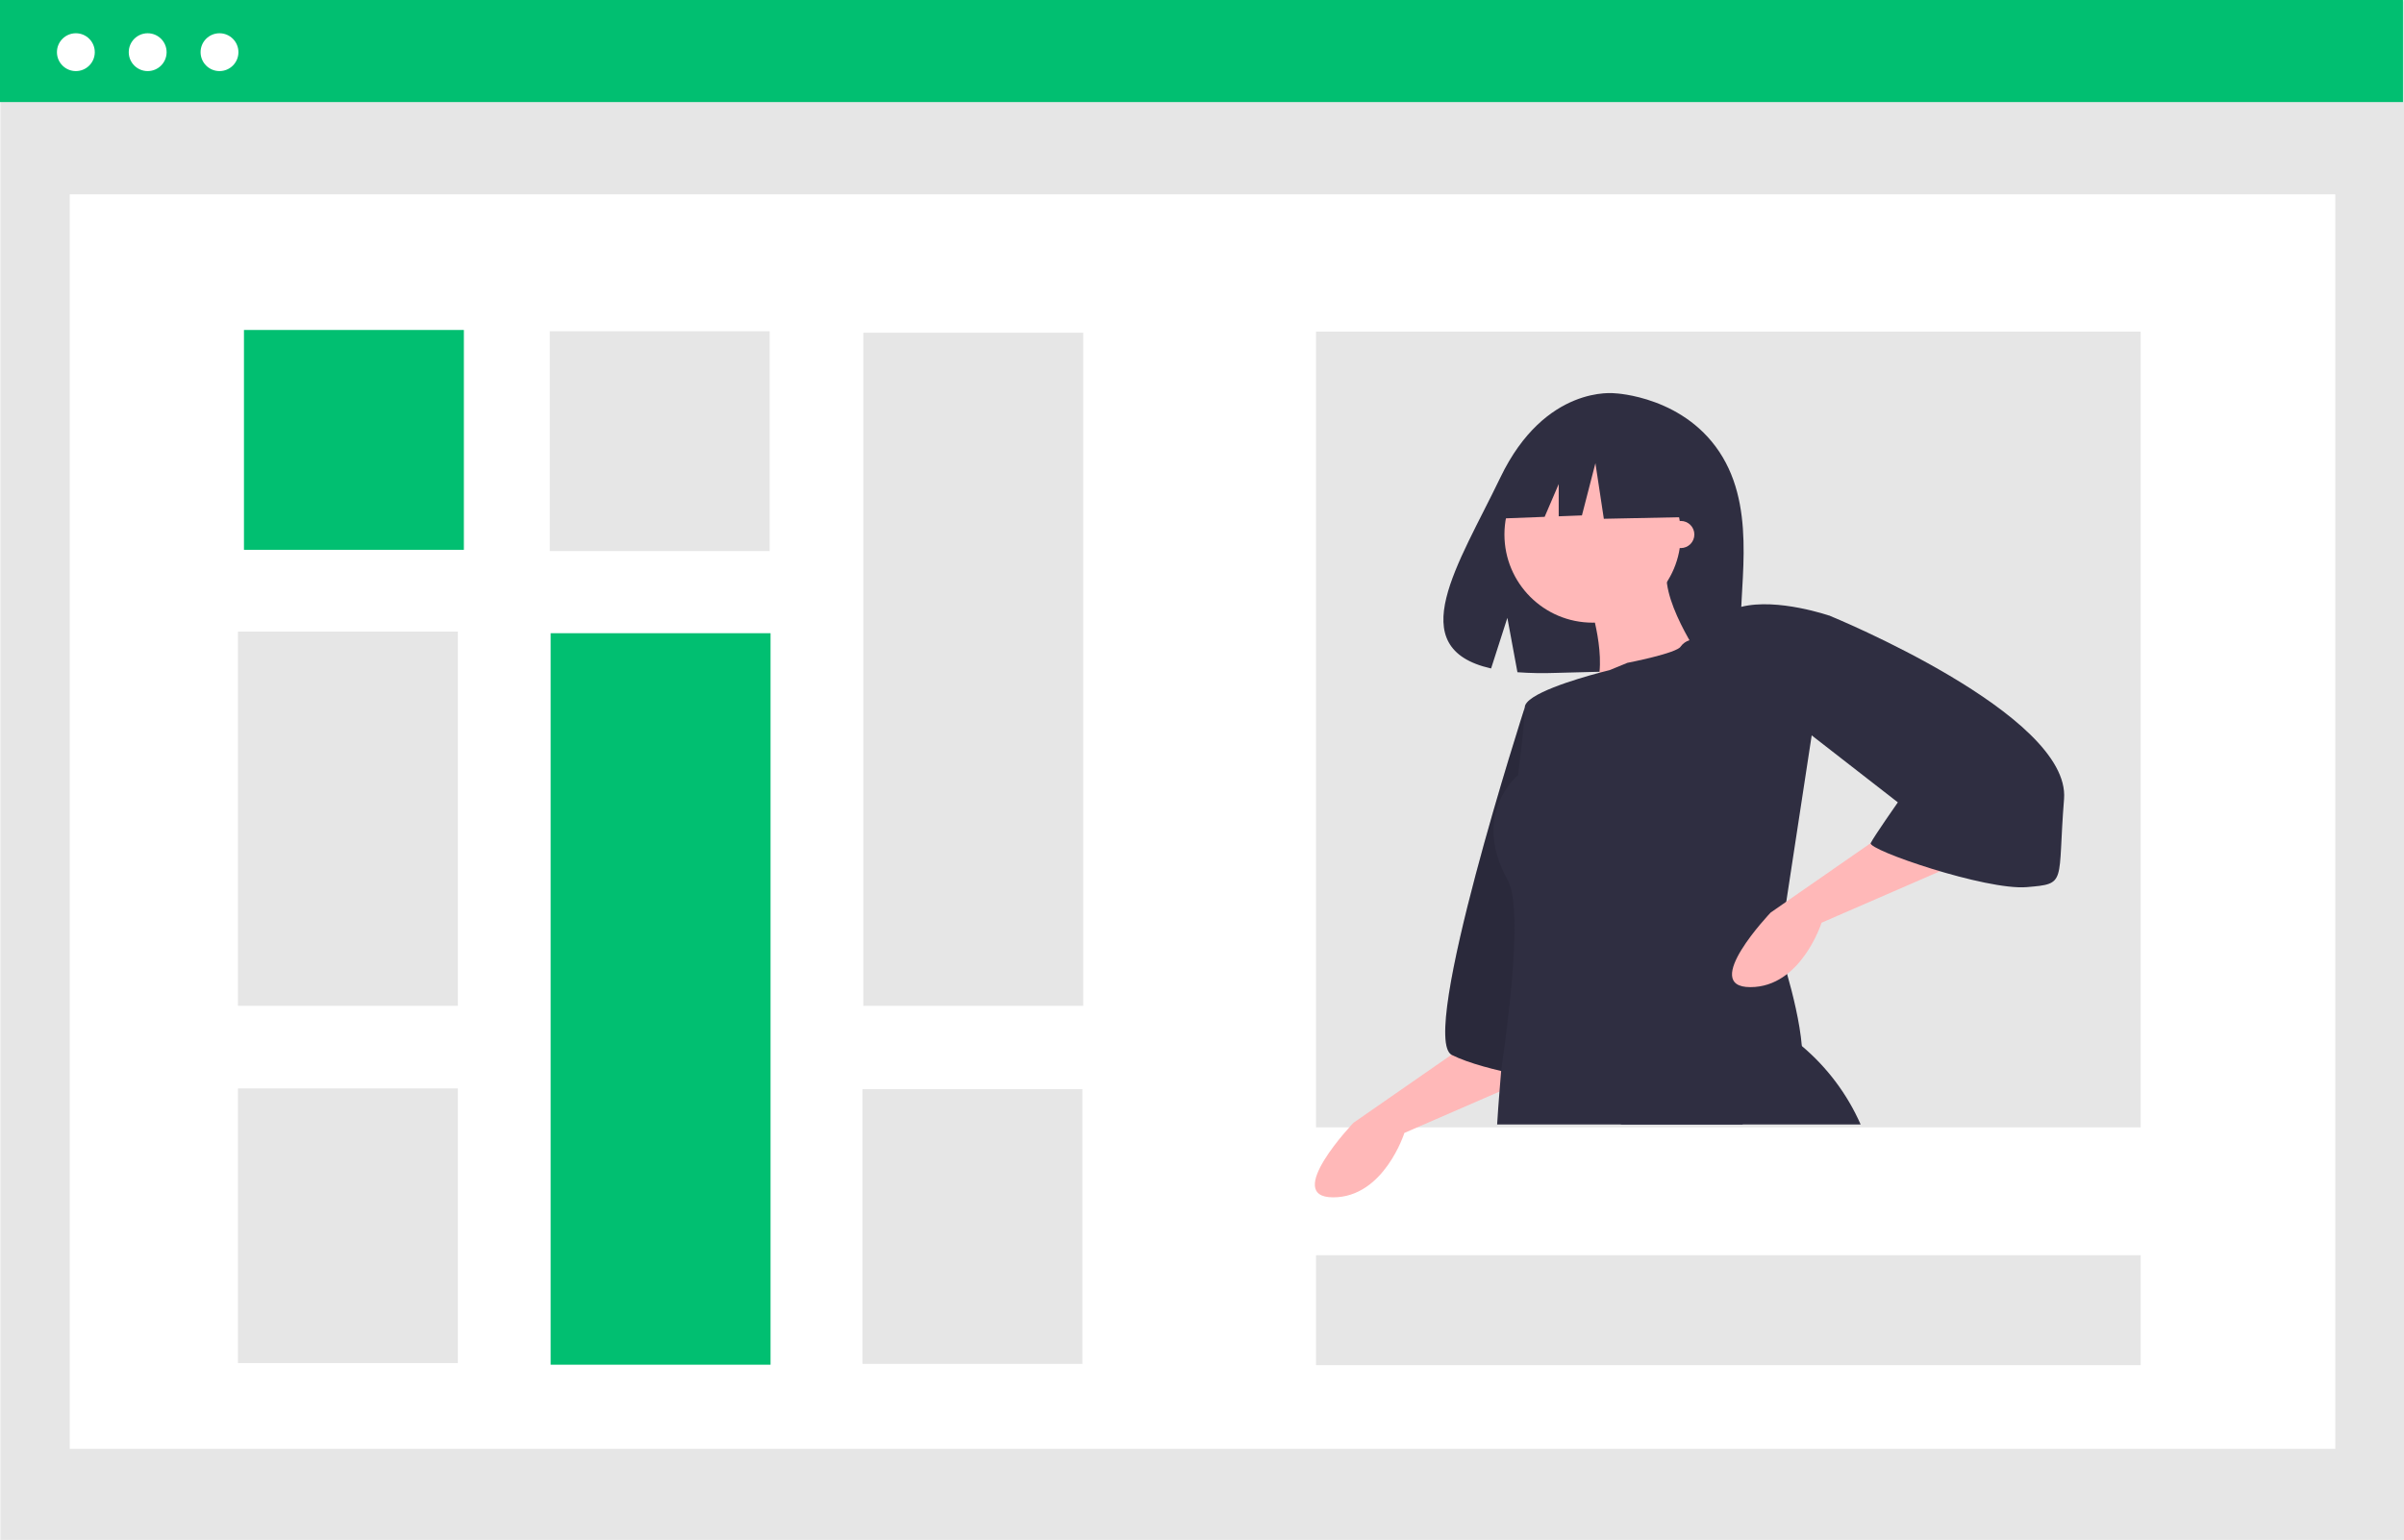
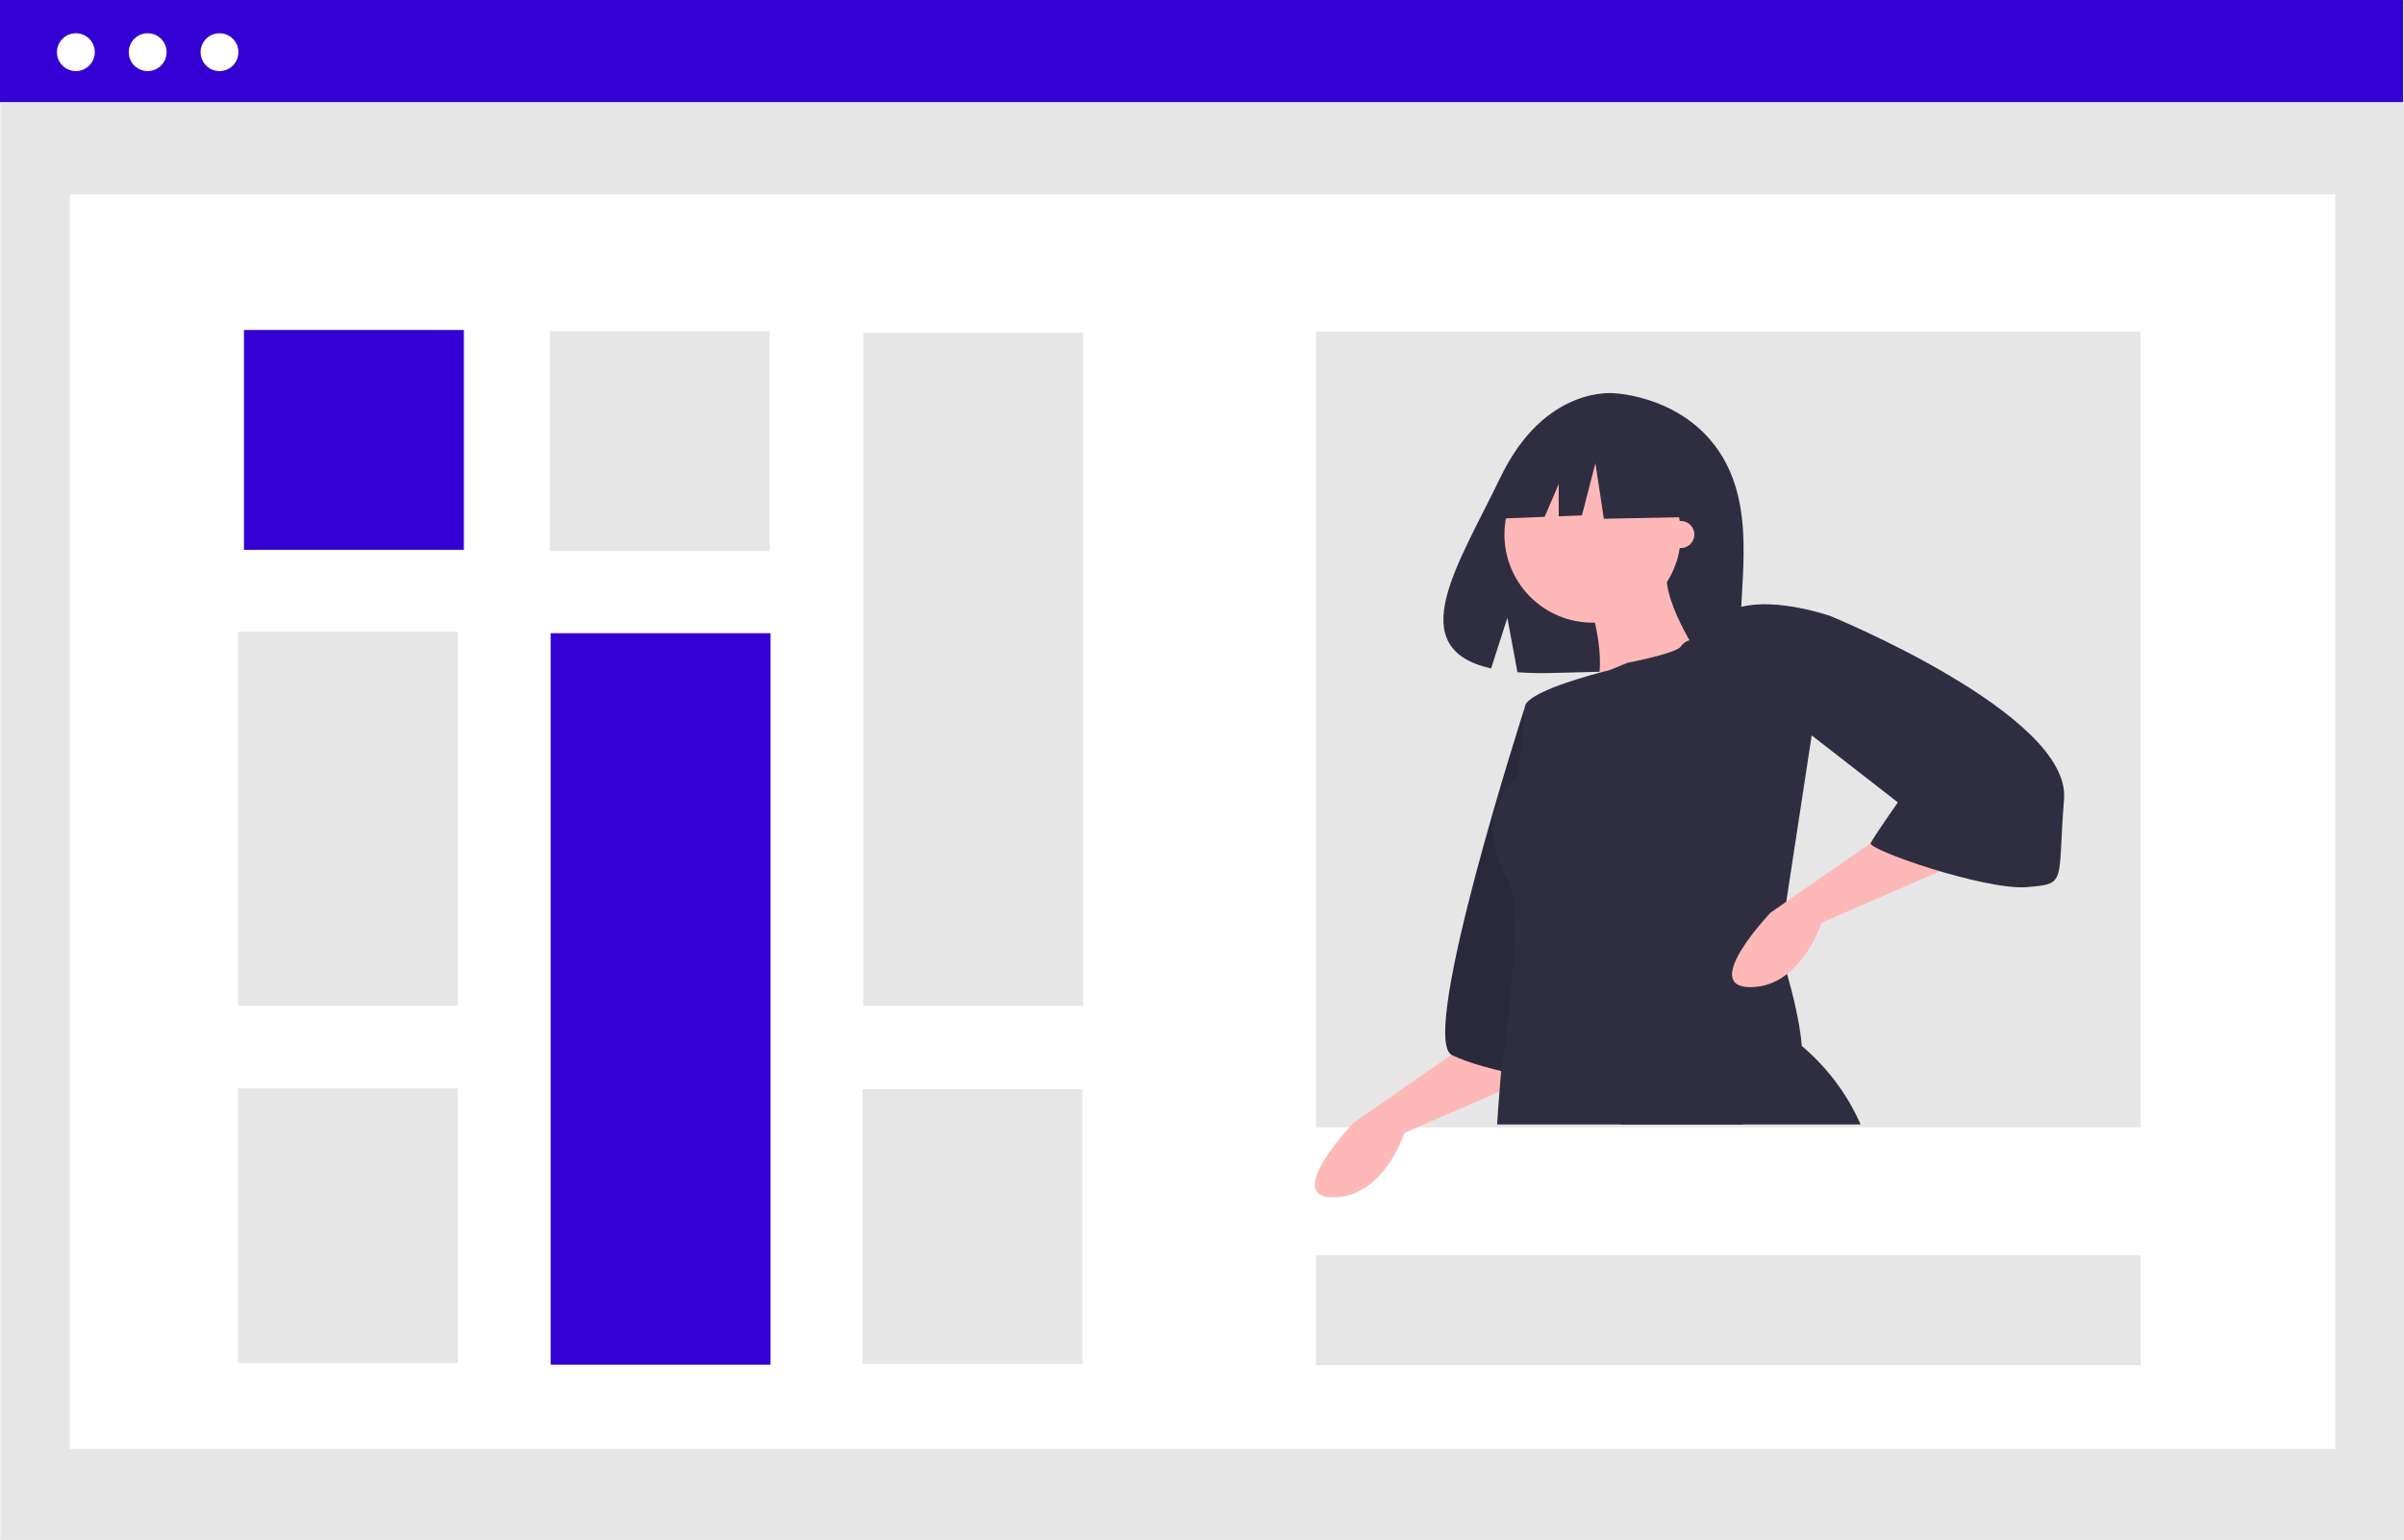
<svg xmlns="http://www.w3.org/2000/svg" id="b26bef22-1f65-4f25-beb8-c3985f2c0abb" data-name="Layer 1" width="856.363" height="548.704" viewBox="0 0 856.363 548.704">
  <rect id="aea5e876-5b18-4677-ac52-565f186c2754" data-name="Rectangle 1" x="0.366" y="0.485" width="855.997" height="548.219" fill="#e6e6e6" />
  <rect id="aeed2be9-3178-4cee-b478-9db2d7f97a20" data-name="Rectangle 2" x="24.843" y="69.246" width="807.043" height="447.026" fill="#fff" />
-   <rect id="b3ae8885-9a9e-4403-9d49-07bff8102aa7" data-name="Rectangle 9" width="855.997" height="36.366" fill="#01bf71" />
+   <rect id="b3ae8885-9a9e-4403-9d49-07bff8102aa7" data-name="Rectangle 9" width="855.997" height="36.366" fill="#3500d3" />
  <rect id="b27f3643-394f-4790-b443-091b1b383c54" data-name="Rectangle 10" x="468.794" y="118.164" width="293.762" height="283.55" fill="#e6e6e6" />
  <circle id="e395ce2b-339a-464a-b2a8-2798fb0dfcd4" data-name="Ellipse 12" cx="27.024" cy="18.592" r="6.74" fill="#fff" />
  <circle id="ba9fbbde-097d-4714-9aa4-a15d83836bc3" data-name="Ellipse 13" cx="52.608" cy="18.592" r="6.74" fill="#fff" />
  <circle id="ab9aef1c-a9cb-4a01-bb5b-9a91a857f5fb" data-name="Ellipse 14" cx="78.192" cy="18.592" r="6.74" fill="#fff" />
-   <rect id="e493c728-f703-42a2-881c-386585883b73" data-name="Rectangle 13" x="86.904" y="117.581" width="78.336" height="78.336" fill="#01bf71" />
+   <rect id="e493c728-f703-42a2-881c-386585883b73" data-name="Rectangle 13" x="86.904" y="117.581" width="78.336" height="78.336" fill="#3500d3" />
  <rect id="fef75a5d-72e7-4f52-be39-ca98924ebad3" data-name="Rectangle 14" x="195.841" y="118.03" width="78.336" height="78.336" fill="#e6e6e6" />
-   <rect id="b42a9be3-8096-4c9f-95c4-e18278a3579e" data-name="Rectangle 15" x="196.152" y="225.635" width="78.336" height="260.658" fill="#01bf71" />
+   <rect id="b42a9be3-8096-4c9f-95c4-e18278a3579e" data-name="Rectangle 15" x="196.152" y="225.635" width="78.336" height="260.658" fill="#3500d3" />
  <rect id="e3bd9f8a-f01d-48ae-a6f1-3d5ac6753111" data-name="Rectangle 16" x="84.767" y="225.054" width="78.336" height="133.362" fill="#e6e6e6" />
  <path id="b03a159e-94f4-480c-9a5d-9f23eb0385fc" data-name="Path 4" d="M785.508,338.6c-12.9-21.792-38.412-22.807-38.412-22.807s-24.863-3.179-40.813,30.009c-14.866,30.935-35.384,60.8-3.3,68.044l5.795-18.036,3.589,19.378a125.538,125.538,0,0,0,13.726.235c34.356-1.109,67.074.325,66.021-12C790.709,387.031,797.917,359.567,785.508,338.6Z" transform="translate(-171.8185 -175.648)" fill="#2f2e41" />
  <path id="edc5401e-f5b9-4166-9a45-6d9296a0e0c2" data-name="Path 5" d="M697.465,545.527l-43.494,30.2s-25.372,26.58-7.249,26.58,25.372-22.955,25.372-22.955l55.576-24.163Z" transform="translate(-171.8185 -175.648)" fill="#ffb8b8" />
  <path id="a1145783-9ad9-4920-9c36-7da703d314d6" data-name="Path 6" d="M714.982,427.731s-38.057,117.8-25.976,123.838,38.661,9.665,38.661,9.665Z" transform="translate(-171.8185 -175.648)" fill="#2f2e41" />
  <path id="a69c490e-693f-4e62-8a32-5b49f335d225" data-name="Path 7" d="M714.982,427.731s-38.057,117.8-25.976,123.838,38.661,9.665,38.661,9.665Z" transform="translate(-171.8185 -175.648)" opacity="0.1" style="isolation:isolate" />
  <path id="e424da1a-71ea-46da-8962-7b7b116f82e2" data-name="Path 8" d="M834.628,576.339h-85.672l60.868-30.808a38.797,38.797,0,0,1,3.854,2.851A77.279,77.279,0,0,1,834.628,576.339Z" transform="translate(-171.8185 -175.648)" fill="#2f2e41" />
  <circle id="e1ba790b-7394-4885-ab4c-2c84c77f3e7f" data-name="Ellipse 1" cx="567.328" cy="190.465" r="31.412" fill="#ffb8b8" />
  <path id="f3be7be2-223c-4c9b-8b5e-90f6ae9f04e0" data-name="Path 9" d="M738.543,392.089s7.249,22.955,0,31.413,39.87-12.082,39.87-12.082-16.914-24.163-12.082-35.037Z" transform="translate(-171.8185 -175.648)" fill="#ffb8b8" />
  <path id="b8fe7dc2-df95-4ac5-a3bc-1c8e36bb8e76" data-name="Path 10" d="M808.131,496.971l-2.537,16.54s1.281,3.757,2.839,9.231c2.03,7.14,4.531,17.2,5.243,25.637.737,8.554-.375,15.44-5.666,15.875-7.587.628-11.538,5.231-15.477,12.082h-87.4c.23-3.769.507-7.684.834-11.707q.272-3.625.6-7.346c.242-2.851,8.8-56.409,2.368-67.935-13.286-23.8,3.625-37.453,3.625-37.453s2.416-18.123,2.416-24.163c0-4.736,18.557-10.209,26.58-12.36.52-.133.979-.266,1.4-.362,1.389-.362,2.223-.568,2.223-.568l6.343-2.6s17.82-3.443,19.029-5.86a6.139,6.139,0,0,1,3.093-2.2c2.549-1.087,5.8-1.861,6.573-2.634a30.801,30.801,0,0,0,2.984-4.06,16.148,16.148,0,0,1,8.892-5.2c12.976-3.274,31.618,3.214,31.618,3.214l-6.524,42.588Z" transform="translate(-171.8185 -175.648)" fill="#2f2e41" />
  <path id="b7b1d332-0442-4c4a-aa9d-2d666bd52d71" data-name="Path 11" d="M846.07,470.621l-43.494,30.2s-25.372,26.58-7.249,26.58,25.366-22.951,25.366-22.951l55.576-24.163Z" transform="translate(-171.8185 -175.648)" fill="#ffb8b8" />
  <path id="faae9d8a-2ade-475e-8bc6-8f0e7b87a797" data-name="Path 12" d="M771.349,336.499l-25.208-13.2-15.81,2.45a28.274,28.274,0,0,0-23.24,21.7l-2.96,13.058,17.929-.69,5.009-11.687v11.494l8.273-.318,4.8-18.606,3,19.806,29.409-.6Z" transform="translate(-171.8185 -175.648)" fill="#2f2e41" />
  <path id="ba178fc8-375d-4438-9c01-c19893b0df8a" data-name="Path 13" d="M815.261,397.526l8.457-2.416s85.78,35.037,83.364,65.241,1.208,30.2-13.29,31.412-56.78-13.29-55.58-15.706,9.665-14.5,9.665-14.5l-32.621-25.372Z" transform="translate(-171.8185 -175.648)" fill="#2f2e41" />
  <circle id="b052f10f-e5c3-45aa-968a-35c6c5894796" data-name="Ellipse 2" cx="598.741" cy="190.466" r="4.833" fill="#ffb8b8" />
  <rect id="aa772a43-ca79-434e-998e-525da0608a2b" data-name="Rectangle 17" x="468.794" y="447.288" width="293.762" height="39.168" fill="#e6e6e6" />
  <rect id="b869959f-3b5e-4542-9dd3-67ec9d40b083" data-name="Rectangle 18" x="84.767" y="387.847" width="78.336" height="97.865" fill="#e6e6e6" />
  <rect id="ed8504c8-ba55-4496-b946-b31fe66f24a3" data-name="Rectangle 19" x="307.537" y="118.565" width="78.336" height="239.85" fill="#e6e6e6" />
  <rect id="af23db80-e058-4986-866a-292ebf8abb10" data-name="Rectangle 20" x="307.226" y="388.086" width="78.336" height="97.921" fill="#e6e6e6" />
</svg>
